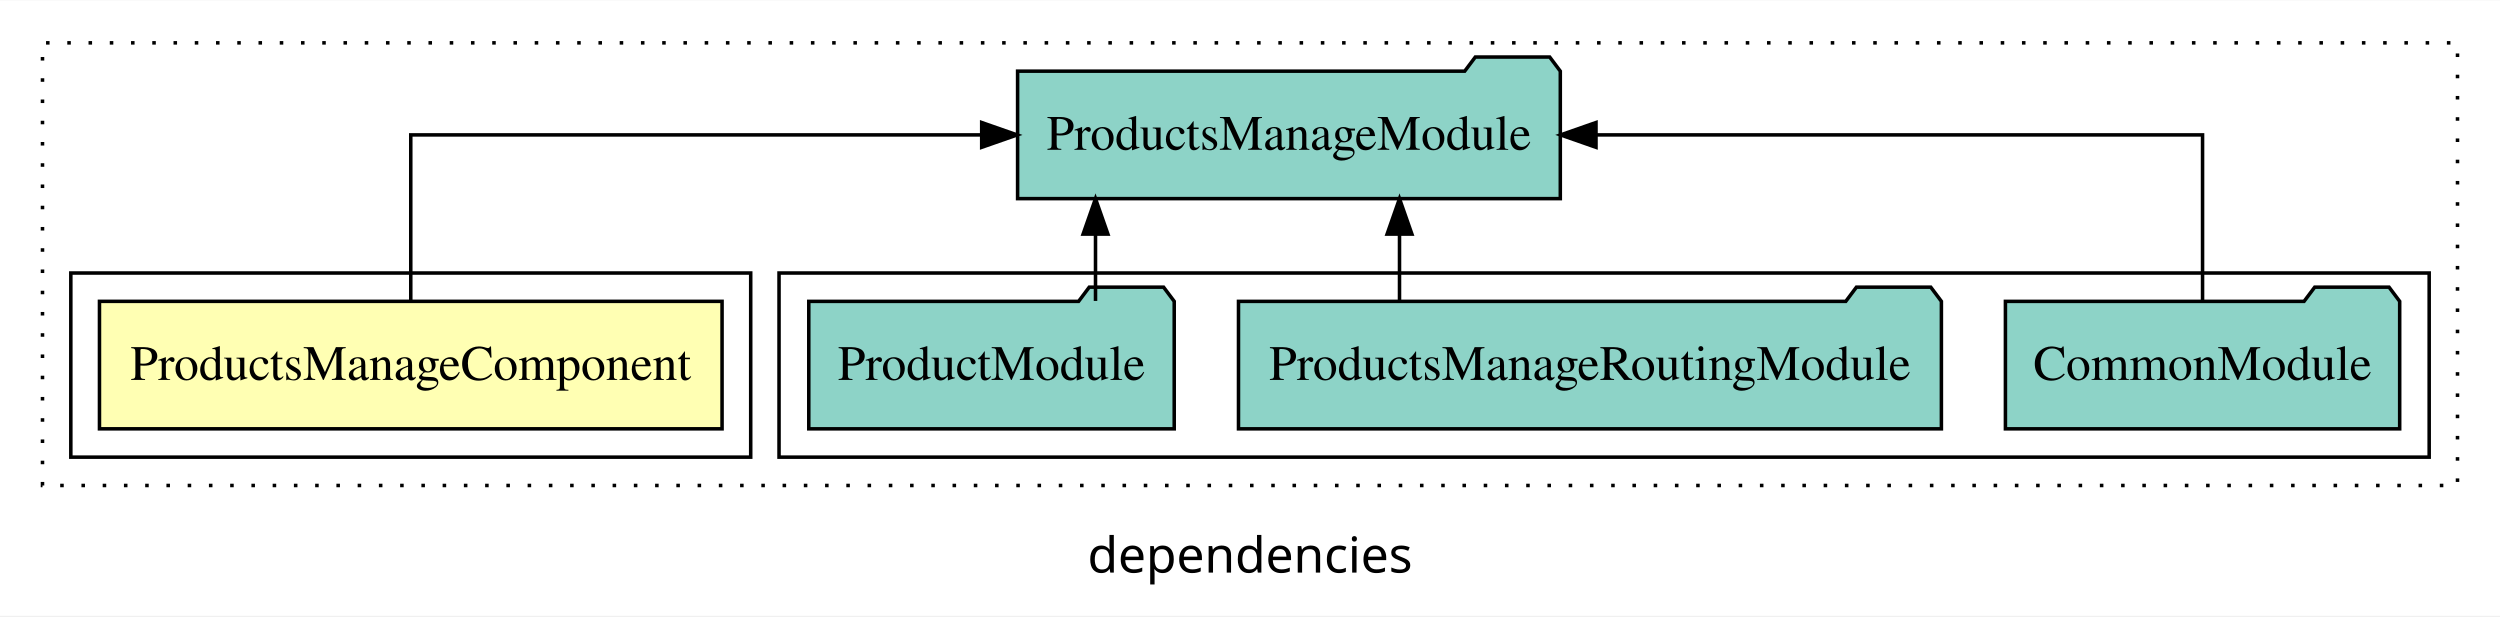
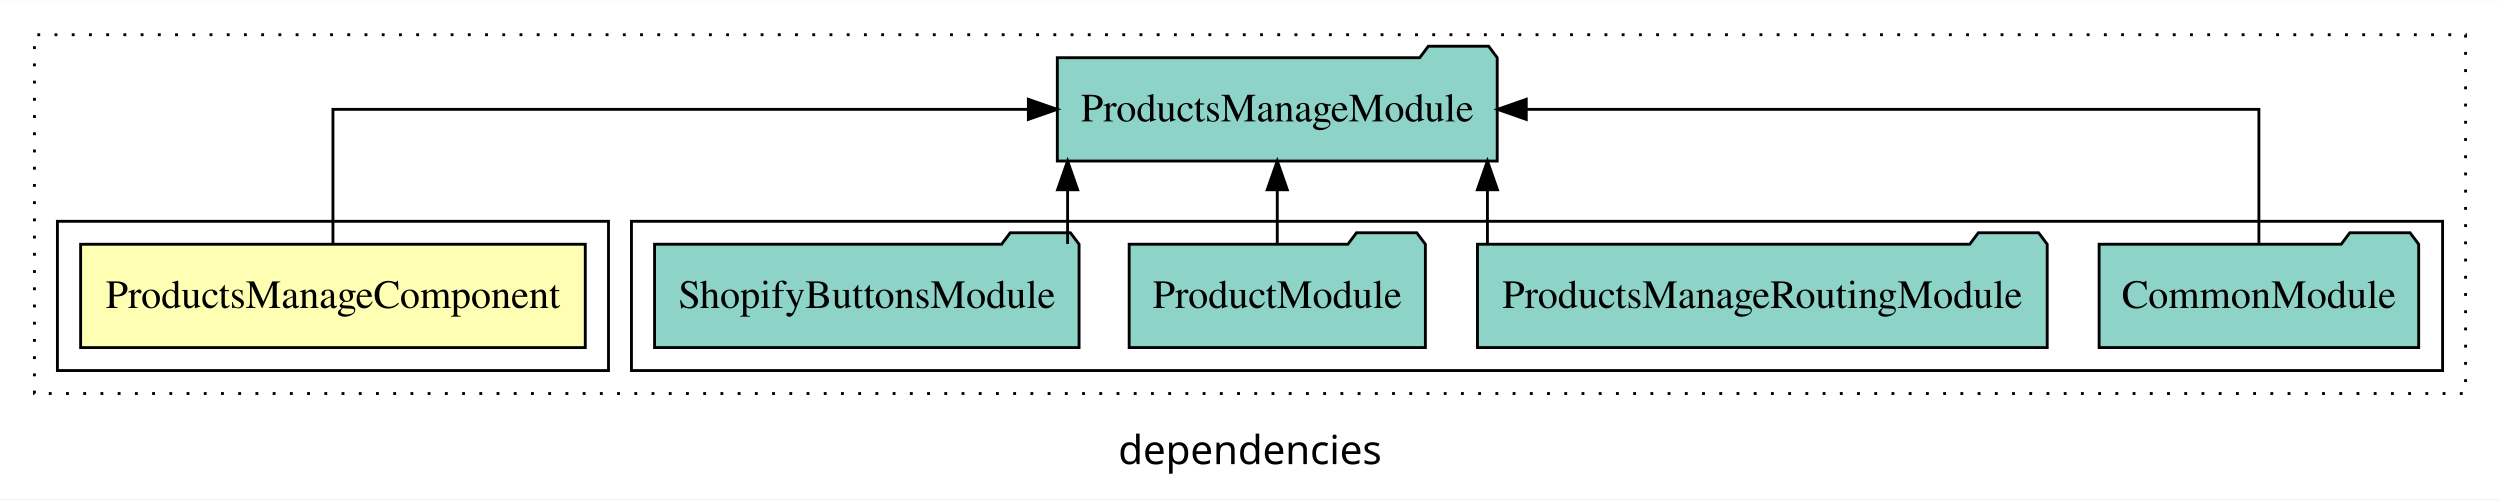
- <svg xmlns="http://www.w3.org/2000/svg" width="706pt" height="174pt" viewBox="0.00 0.00 706.00 173.80">
+ <svg xmlns="http://www.w3.org/2000/svg" width="871pt" height="174pt" viewBox="0.00 0.00 871.00 173.80">
  <g id="graph0" class="graph" transform="scale(1 1) rotate(0) translate(4 169.8)">
-     <polygon fill="white" stroke="transparent" points="-4,4 -4,-169.8 702,-169.8 702,4 -4,4" />
-     <text text-anchor="middle" x="349" y="-8.2" font-family="sans-serif" font-size="14.00">dependencies</text>
+     <polygon fill="white" stroke="transparent" points="-4,4 -4,-169.8 867,-169.8 867,4 -4,4" />
+     <text text-anchor="middle" x="431.5" y="-8.2" font-family="sans-serif" font-size="14.00">dependencies</text>
    <g id="clust1" class="cluster">
-       <polygon fill="none" stroke="black" stroke-dasharray="1,5" points="8,-32.8 8,-157.8 690,-157.8 690,-32.8 8,-32.8" />
+       <polygon fill="none" stroke="black" stroke-dasharray="1,5" points="8,-32.8 8,-157.8 855,-157.8 855,-32.8 8,-32.8" />
    </g>
    <g id="clust4" class="cluster">
-       <polygon fill="none" stroke="black" points="216,-40.8 216,-92.8 682,-92.8 682,-40.8 216,-40.8" />
+       <polygon fill="none" stroke="black" points="216,-40.8 216,-92.8 847,-92.8 847,-40.8 216,-40.8" />
    </g>
    <g id="clust2" class="cluster">
      <polygon fill="none" stroke="black" points="16,-40.8 16,-92.8 208,-92.8 208,-40.8 16,-40.8" />
    </g>
    <g id="node1" class="node">
      <polygon fill="#ffffb3" stroke="black" points="199.91,-84.8 24.09,-84.8 24.09,-48.8 199.91,-48.8 199.91,-84.8" />
      <text text-anchor="middle" x="112" y="-62.6" font-family="Times,serif" font-size="14.00">ProductsManageComponent</text>
    </g>
    <g id="node2" class="node">
-       <polygon fill="#8dd3c7" stroke="black" points="436.63,-149.8 433.63,-153.8 412.63,-153.8 409.63,-149.8 283.37,-149.8 283.37,-113.8 436.63,-113.8 436.63,-149.8" />
-       <text text-anchor="middle" x="360" y="-127.6" font-family="Times,serif" font-size="14.00">ProductsManageModule</text>
+       <polygon fill="#8dd3c7" stroke="black" points="517.63,-149.8 514.63,-153.8 493.63,-153.8 490.63,-149.8 364.37,-149.8 364.37,-113.8 517.63,-113.8 517.63,-149.8" />
+       <text text-anchor="middle" x="441" y="-127.6" font-family="Times,serif" font-size="14.00">ProductsManageModule</text>
    </g>
    <g id="edge1" class="edge">
-       <path fill="none" stroke="black" d="M112,-84.91C112,-104.14 112,-131.8 112,-131.8 112,-131.8 273.23,-131.8 273.23,-131.8" />
-       <polygon fill="black" stroke="black" points="273.23,-135.3 283.23,-131.8 273.23,-128.3 273.23,-135.3" />
+       <path fill="none" stroke="black" d="M112,-84.91C112,-104.14 112,-131.8 112,-131.8 112,-131.8 354.28,-131.8 354.28,-131.8" />
+       <polygon fill="black" stroke="black" points="354.28,-135.3 364.28,-131.8 354.28,-128.3 354.28,-135.3" />
    </g>
    <g id="node3" class="node">
-       <polygon fill="#8dd3c7" stroke="black" points="673.67,-84.8 670.67,-88.8 649.67,-88.8 646.67,-84.8 562.33,-84.8 562.33,-48.8 673.67,-48.8 673.67,-84.8" />
-       <text text-anchor="middle" x="618" y="-62.6" font-family="Times,serif" font-size="14.00">CommonModule</text>
+       <polygon fill="#8dd3c7" stroke="black" points="838.67,-84.8 835.67,-88.8 814.67,-88.8 811.67,-84.8 727.33,-84.8 727.33,-48.8 838.67,-48.8 838.67,-84.8" />
+       <text text-anchor="middle" x="783" y="-62.6" font-family="Times,serif" font-size="14.00">CommonModule</text>
    </g>
    <g id="edge2" class="edge">
-       <path fill="none" stroke="black" d="M618,-84.91C618,-104.14 618,-131.8 618,-131.8 618,-131.8 446.71,-131.8 446.71,-131.8" />
-       <polygon fill="black" stroke="black" points="446.71,-128.3 436.71,-131.8 446.71,-135.3 446.71,-128.3" />
+       <path fill="none" stroke="black" d="M783,-84.91C783,-104.14 783,-131.8 783,-131.8 783,-131.8 527.75,-131.8 527.75,-131.8" />
+       <polygon fill="black" stroke="black" points="527.75,-128.3 517.75,-131.8 527.75,-135.3 527.75,-128.3" />
    </g>
    <g id="node4" class="node">
-       <polygon fill="#8dd3c7" stroke="black" points="544.25,-84.8 541.25,-88.8 520.25,-88.8 517.25,-84.8 345.75,-84.8 345.75,-48.8 544.25,-48.8 544.25,-84.8" />
-       <text text-anchor="middle" x="445" y="-62.6" font-family="Times,serif" font-size="14.00">ProductsManageRoutingModule</text>
+       <polygon fill="#8dd3c7" stroke="black" points="709.25,-84.8 706.25,-88.8 685.25,-88.8 682.25,-84.8 510.75,-84.8 510.75,-48.8 709.25,-48.8 709.25,-84.8" />
+       <text text-anchor="middle" x="610" y="-62.6" font-family="Times,serif" font-size="14.00">ProductsManageRoutingModule</text>
    </g>
    <g id="edge3" class="edge">
-       <path fill="none" stroke="black" d="M391.22,-84.91C391.22,-84.91 391.22,-103.79 391.22,-103.79" />
-       <polygon fill="black" stroke="black" points="387.72,-103.79 391.22,-113.79 394.72,-103.79 387.72,-103.79" />
+       <path fill="none" stroke="black" d="M514.22,-84.91C514.22,-84.91 514.22,-103.79 514.22,-103.79" />
+       <polygon fill="black" stroke="black" points="510.72,-103.79 514.22,-113.79 517.72,-103.79 510.72,-103.79" />
    </g>
    <g id="node5" class="node">
-       <polygon fill="#8dd3c7" stroke="black" points="327.6,-84.8 324.6,-88.8 303.6,-88.8 300.6,-84.8 224.4,-84.8 224.4,-48.8 327.6,-48.8 327.6,-84.8" />
-       <text text-anchor="middle" x="276" y="-62.6" font-family="Times,serif" font-size="14.00">ProductModule</text>
+       <polygon fill="#8dd3c7" stroke="black" points="492.6,-84.8 489.6,-88.8 468.6,-88.8 465.6,-84.8 389.4,-84.8 389.4,-48.8 492.6,-48.8 492.6,-84.8" />
+       <text text-anchor="middle" x="441" y="-62.6" font-family="Times,serif" font-size="14.00">ProductModule</text>
    </g>
    <g id="edge4" class="edge">
-       <path fill="none" stroke="black" d="M305.37,-84.91C305.37,-84.91 305.37,-103.79 305.37,-103.79" />
-       <polygon fill="black" stroke="black" points="301.87,-103.79 305.37,-113.79 308.87,-103.79 301.87,-103.79" />
+       <path fill="none" stroke="black" d="M441,-84.91C441,-84.91 441,-103.79 441,-103.79" />
+       <polygon fill="black" stroke="black" points="437.5,-103.79 441,-113.79 444.5,-103.79 437.5,-103.79" />
+     </g>
+     <g id="node6" class="node">
+       <polygon fill="#8dd3c7" stroke="black" points="371.95,-84.8 368.95,-88.8 347.95,-88.8 344.95,-84.8 224.05,-84.8 224.05,-48.8 371.95,-48.8 371.95,-84.8" />
+       <text text-anchor="middle" x="298" y="-62.6" font-family="Times,serif" font-size="14.00">ShopifyButtonsModule</text>
+     </g>
+     <g id="edge5" class="edge">
+       <path fill="none" stroke="black" d="M367.95,-84.91C367.95,-84.91 367.95,-103.79 367.95,-103.79" />
+       <polygon fill="black" stroke="black" points="364.45,-103.79 367.95,-113.79 371.45,-103.79 364.45,-103.79" />
    </g>
  </g>
</svg>
